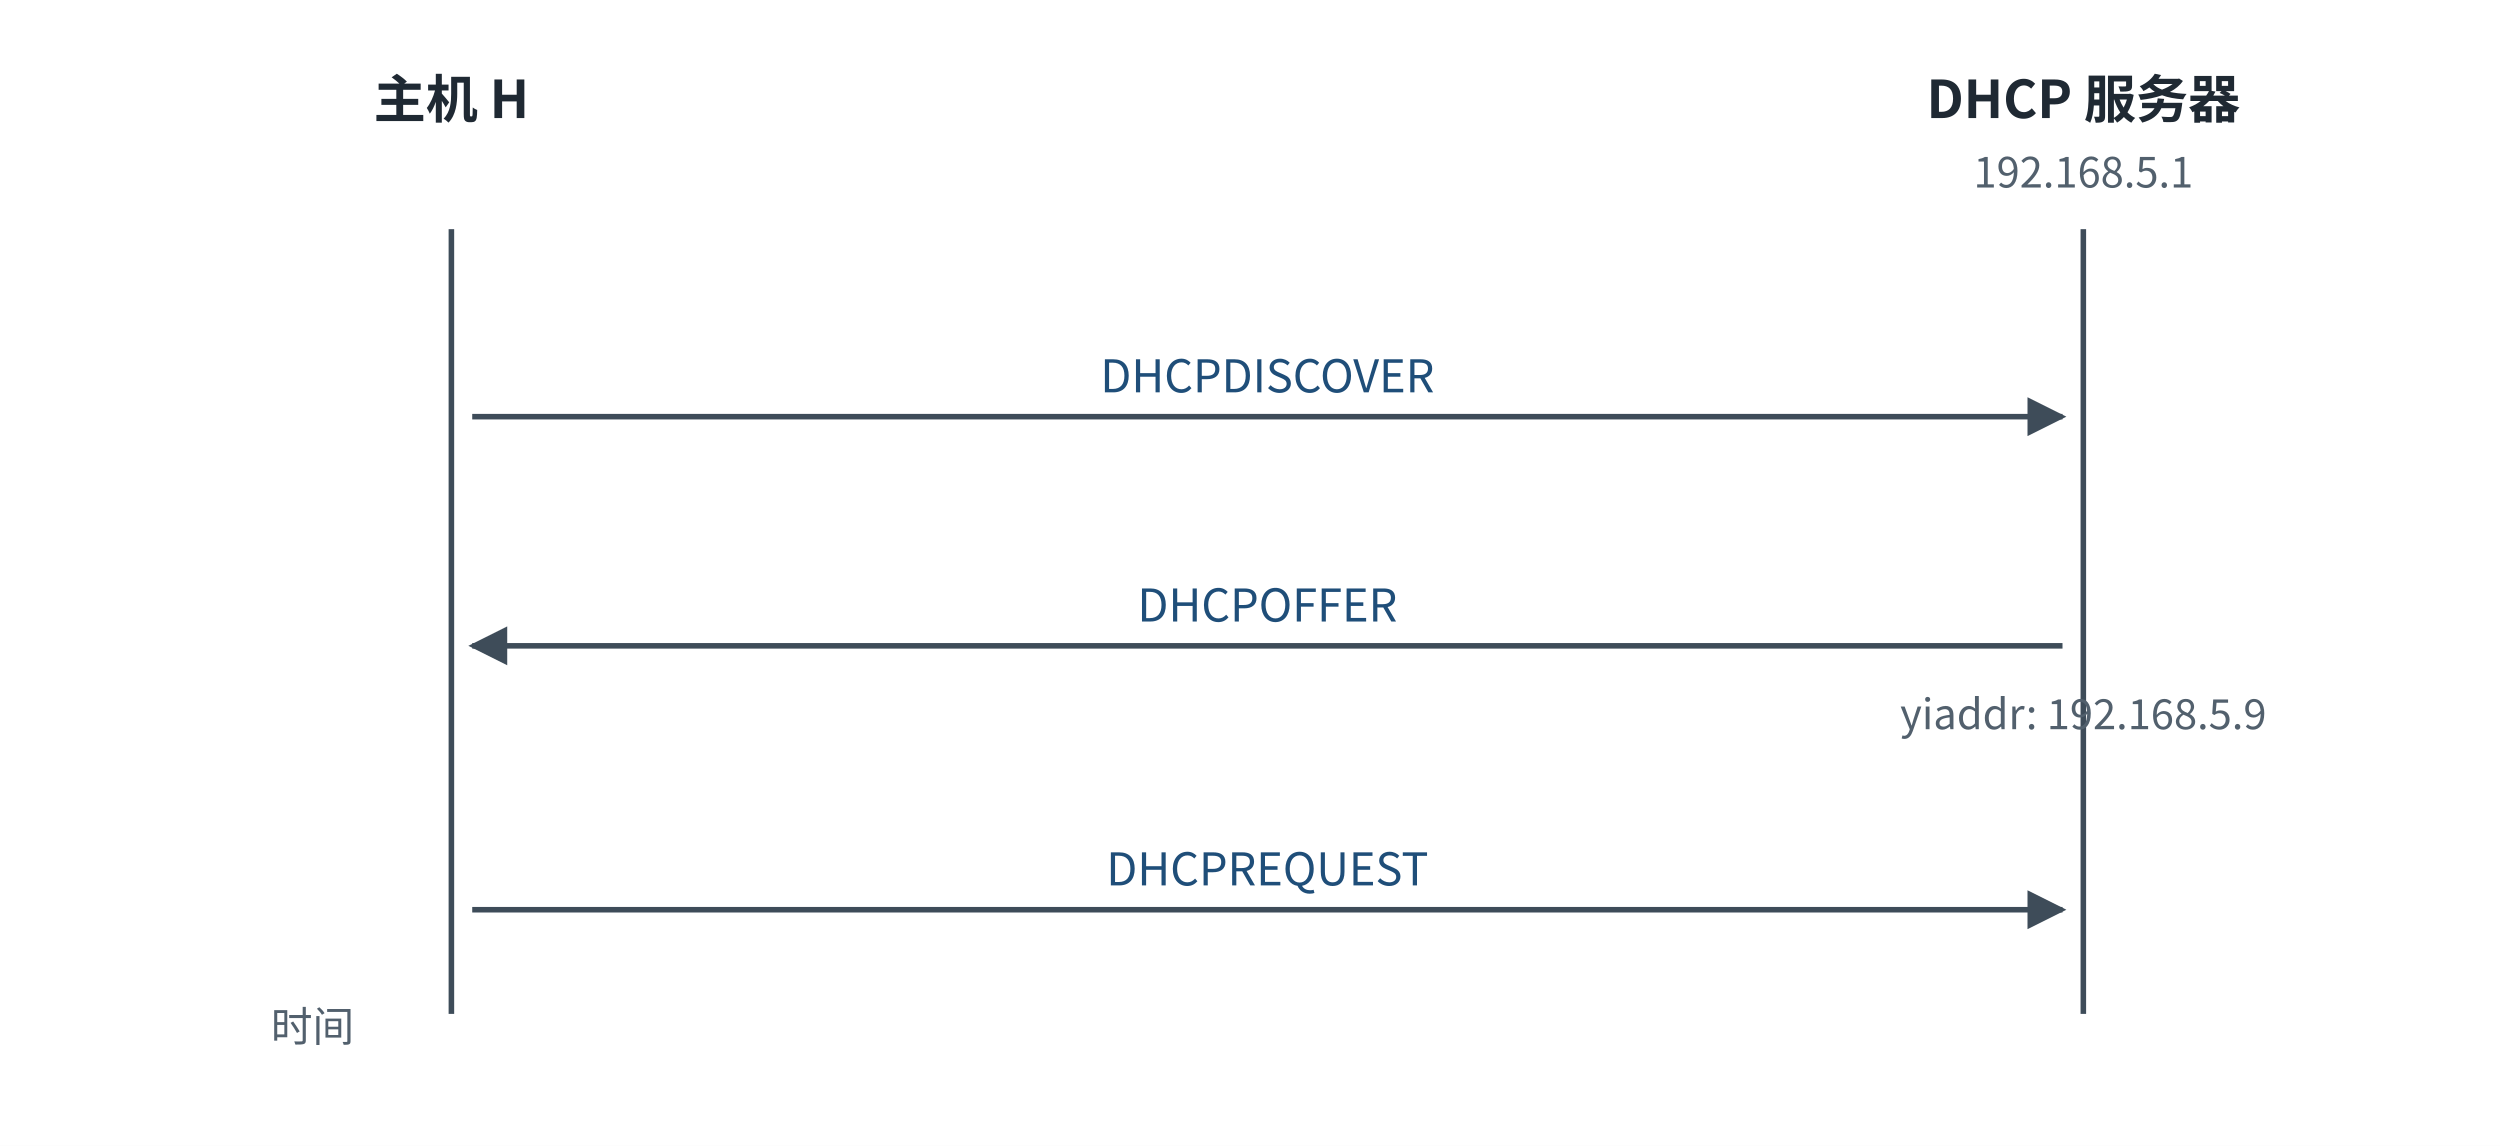
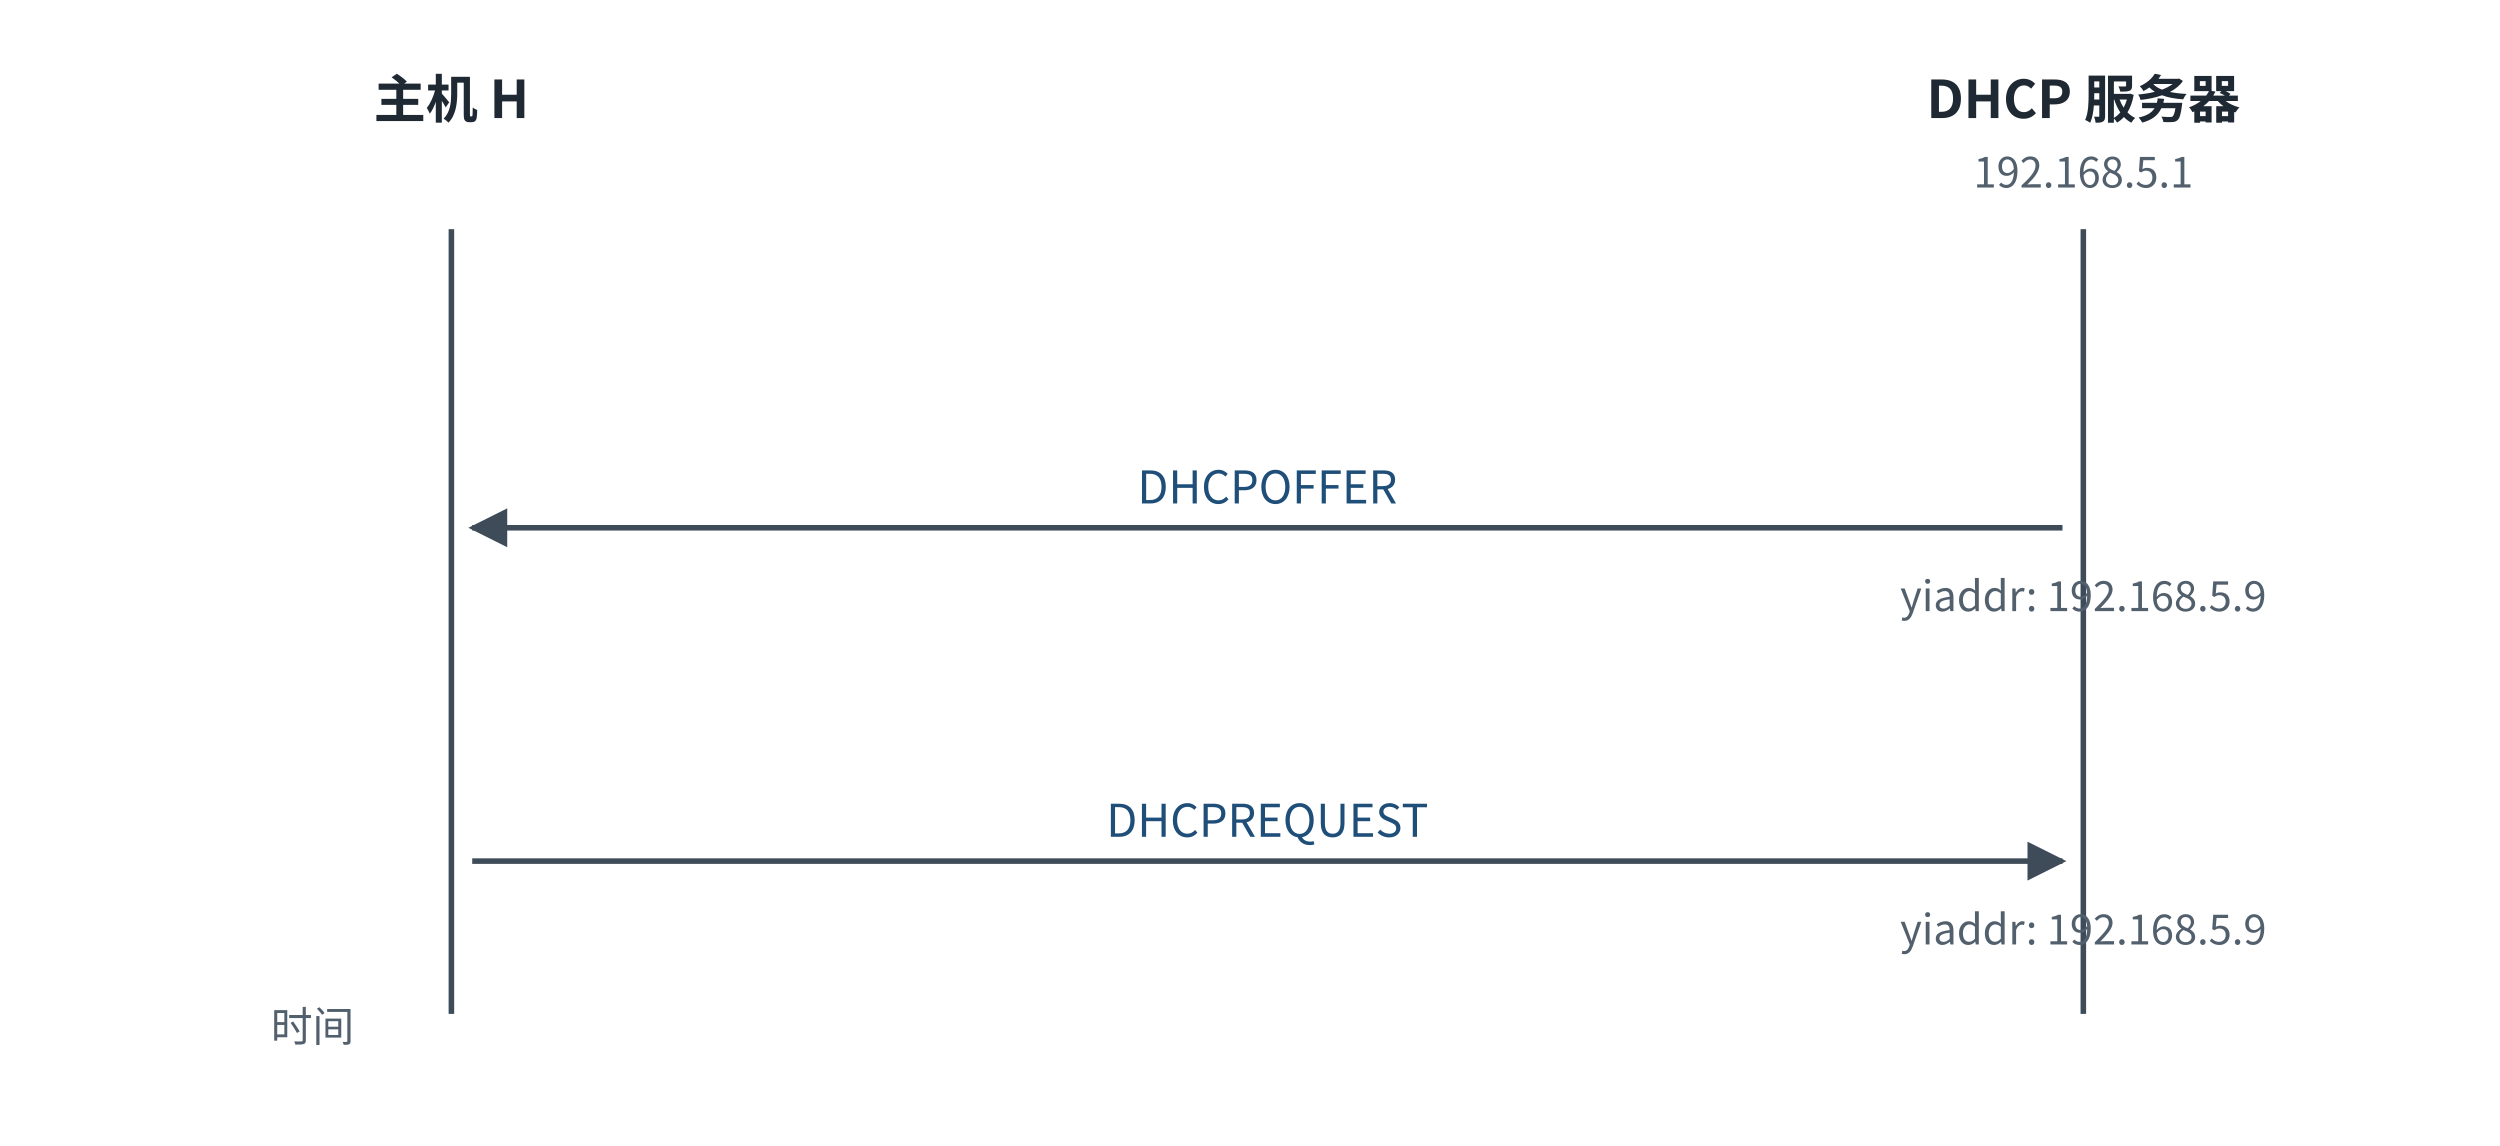
<svg xmlns="http://www.w3.org/2000/svg" viewBox="0 0 720 330" width="720" height="330" role="img">
  <defs>
    <marker id="ah" viewBox="0 0 10 10" refX="9" refY="5" markerWidth="7" markerHeight="7" orient="auto-start-reverse">
      <path d="M 0 0 L 10 5 L 0 10 z" fill="#3e4c59" />
    </marker>
  </defs>
  <rect width="720" height="330" fill="#ffffff" />
  <text x="130" y="34" font-family="system-ui, 'Segoe UI', 'Noto Sans CJK SC', 'Microsoft YaHei', sans-serif" font-size="15" text-anchor="middle" fill="#1f2933" font-weight="600">主机 H</text>
  <text x="600" y="34" font-family="system-ui, 'Segoe UI', 'Noto Sans CJK SC', 'Microsoft YaHei', sans-serif" font-size="15" text-anchor="middle" fill="#1f2933" font-weight="600">DHCP 服务器</text>
  <text x="600" y="54" font-family="system-ui, 'Segoe UI', 'Noto Sans CJK SC', 'Microsoft YaHei', sans-serif" font-size="12" text-anchor="middle" fill="#52606d" font-weight="400">192.168.5.1</text>
  <line x1="130" y1="66" x2="130" y2="292" stroke="#3e4c59" stroke-width="1.6" />
  <line x1="600" y1="66" x2="600" y2="292" stroke="#3e4c59" stroke-width="1.6" />
  <text x="78" y="300" font-family="system-ui, 'Segoe UI', 'Noto Sans CJK SC', 'Microsoft YaHei', sans-serif" font-size="12" text-anchor="start" fill="#52606d" font-weight="400">时间</text>
-   <line x1="136" y1="120" x2="594" y2="120" stroke="#3e4c59" stroke-width="1.6" marker-end="url(#ah)" />
-   <text x="365.0" y="113" font-family="system-ui, 'Segoe UI', 'Noto Sans CJK SC', 'Microsoft YaHei', sans-serif" font-size="13" text-anchor="middle" fill="#1f4e79" font-weight="400">DHCPDISCOVER</text>
-   <line x1="594" y1="186" x2="136" y2="186" stroke="#3e4c59" stroke-width="1.6" marker-end="url(#ah)" />
-   <text x="365.0" y="179" font-family="system-ui, 'Segoe UI', 'Noto Sans CJK SC', 'Microsoft YaHei', sans-serif" font-size="13" text-anchor="middle" fill="#1f4e79" font-weight="400">DHCPOFFER</text>
-   <text x="600" y="210" font-family="system-ui, 'Segoe UI', 'Noto Sans CJK SC', 'Microsoft YaHei', sans-serif" font-size="12" text-anchor="middle" fill="#52606d" font-weight="400">yiaddr: 192.168.5.9</text>
-   <line x1="136" y1="262" x2="594" y2="262" stroke="#3e4c59" stroke-width="1.6" marker-end="url(#ah)" />
-   <text x="365.0" y="255" font-family="system-ui, 'Segoe UI', 'Noto Sans CJK SC', 'Microsoft YaHei', sans-serif" font-size="13" text-anchor="middle" fill="#1f4e79" font-weight="400">DHCPREQUEST</text>
+   <line x1="594" y1="152" x2="136" y2="152" stroke="#3e4c59" stroke-width="1.6" marker-end="url(#ah)" />
+   <text x="365.0" y="145" font-family="system-ui, 'Segoe UI', 'Noto Sans CJK SC', 'Microsoft YaHei', sans-serif" font-size="13" text-anchor="middle" fill="#1f4e79" font-weight="400">DHCPOFFER</text>
+   <text x="600" y="176" font-family="system-ui, 'Segoe UI', 'Noto Sans CJK SC', 'Microsoft YaHei', sans-serif" font-size="12" text-anchor="middle" fill="#52606d" font-weight="400">yiaddr: 192.168.5.9</text>
+   <line x1="136" y1="248" x2="594" y2="248" stroke="#3e4c59" stroke-width="1.6" marker-end="url(#ah)" />
+   <text x="365.0" y="241" font-family="system-ui, 'Segoe UI', 'Noto Sans CJK SC', 'Microsoft YaHei', sans-serif" font-size="13" text-anchor="middle" fill="#1f4e79" font-weight="400">DHCPREQUEST</text>
+   <text x="600" y="272" font-family="system-ui, 'Segoe UI', 'Noto Sans CJK SC', 'Microsoft YaHei', sans-serif" font-size="12" text-anchor="middle" fill="#52606d" font-weight="400">yiaddr: 192.168.5.9</text>
</svg>
